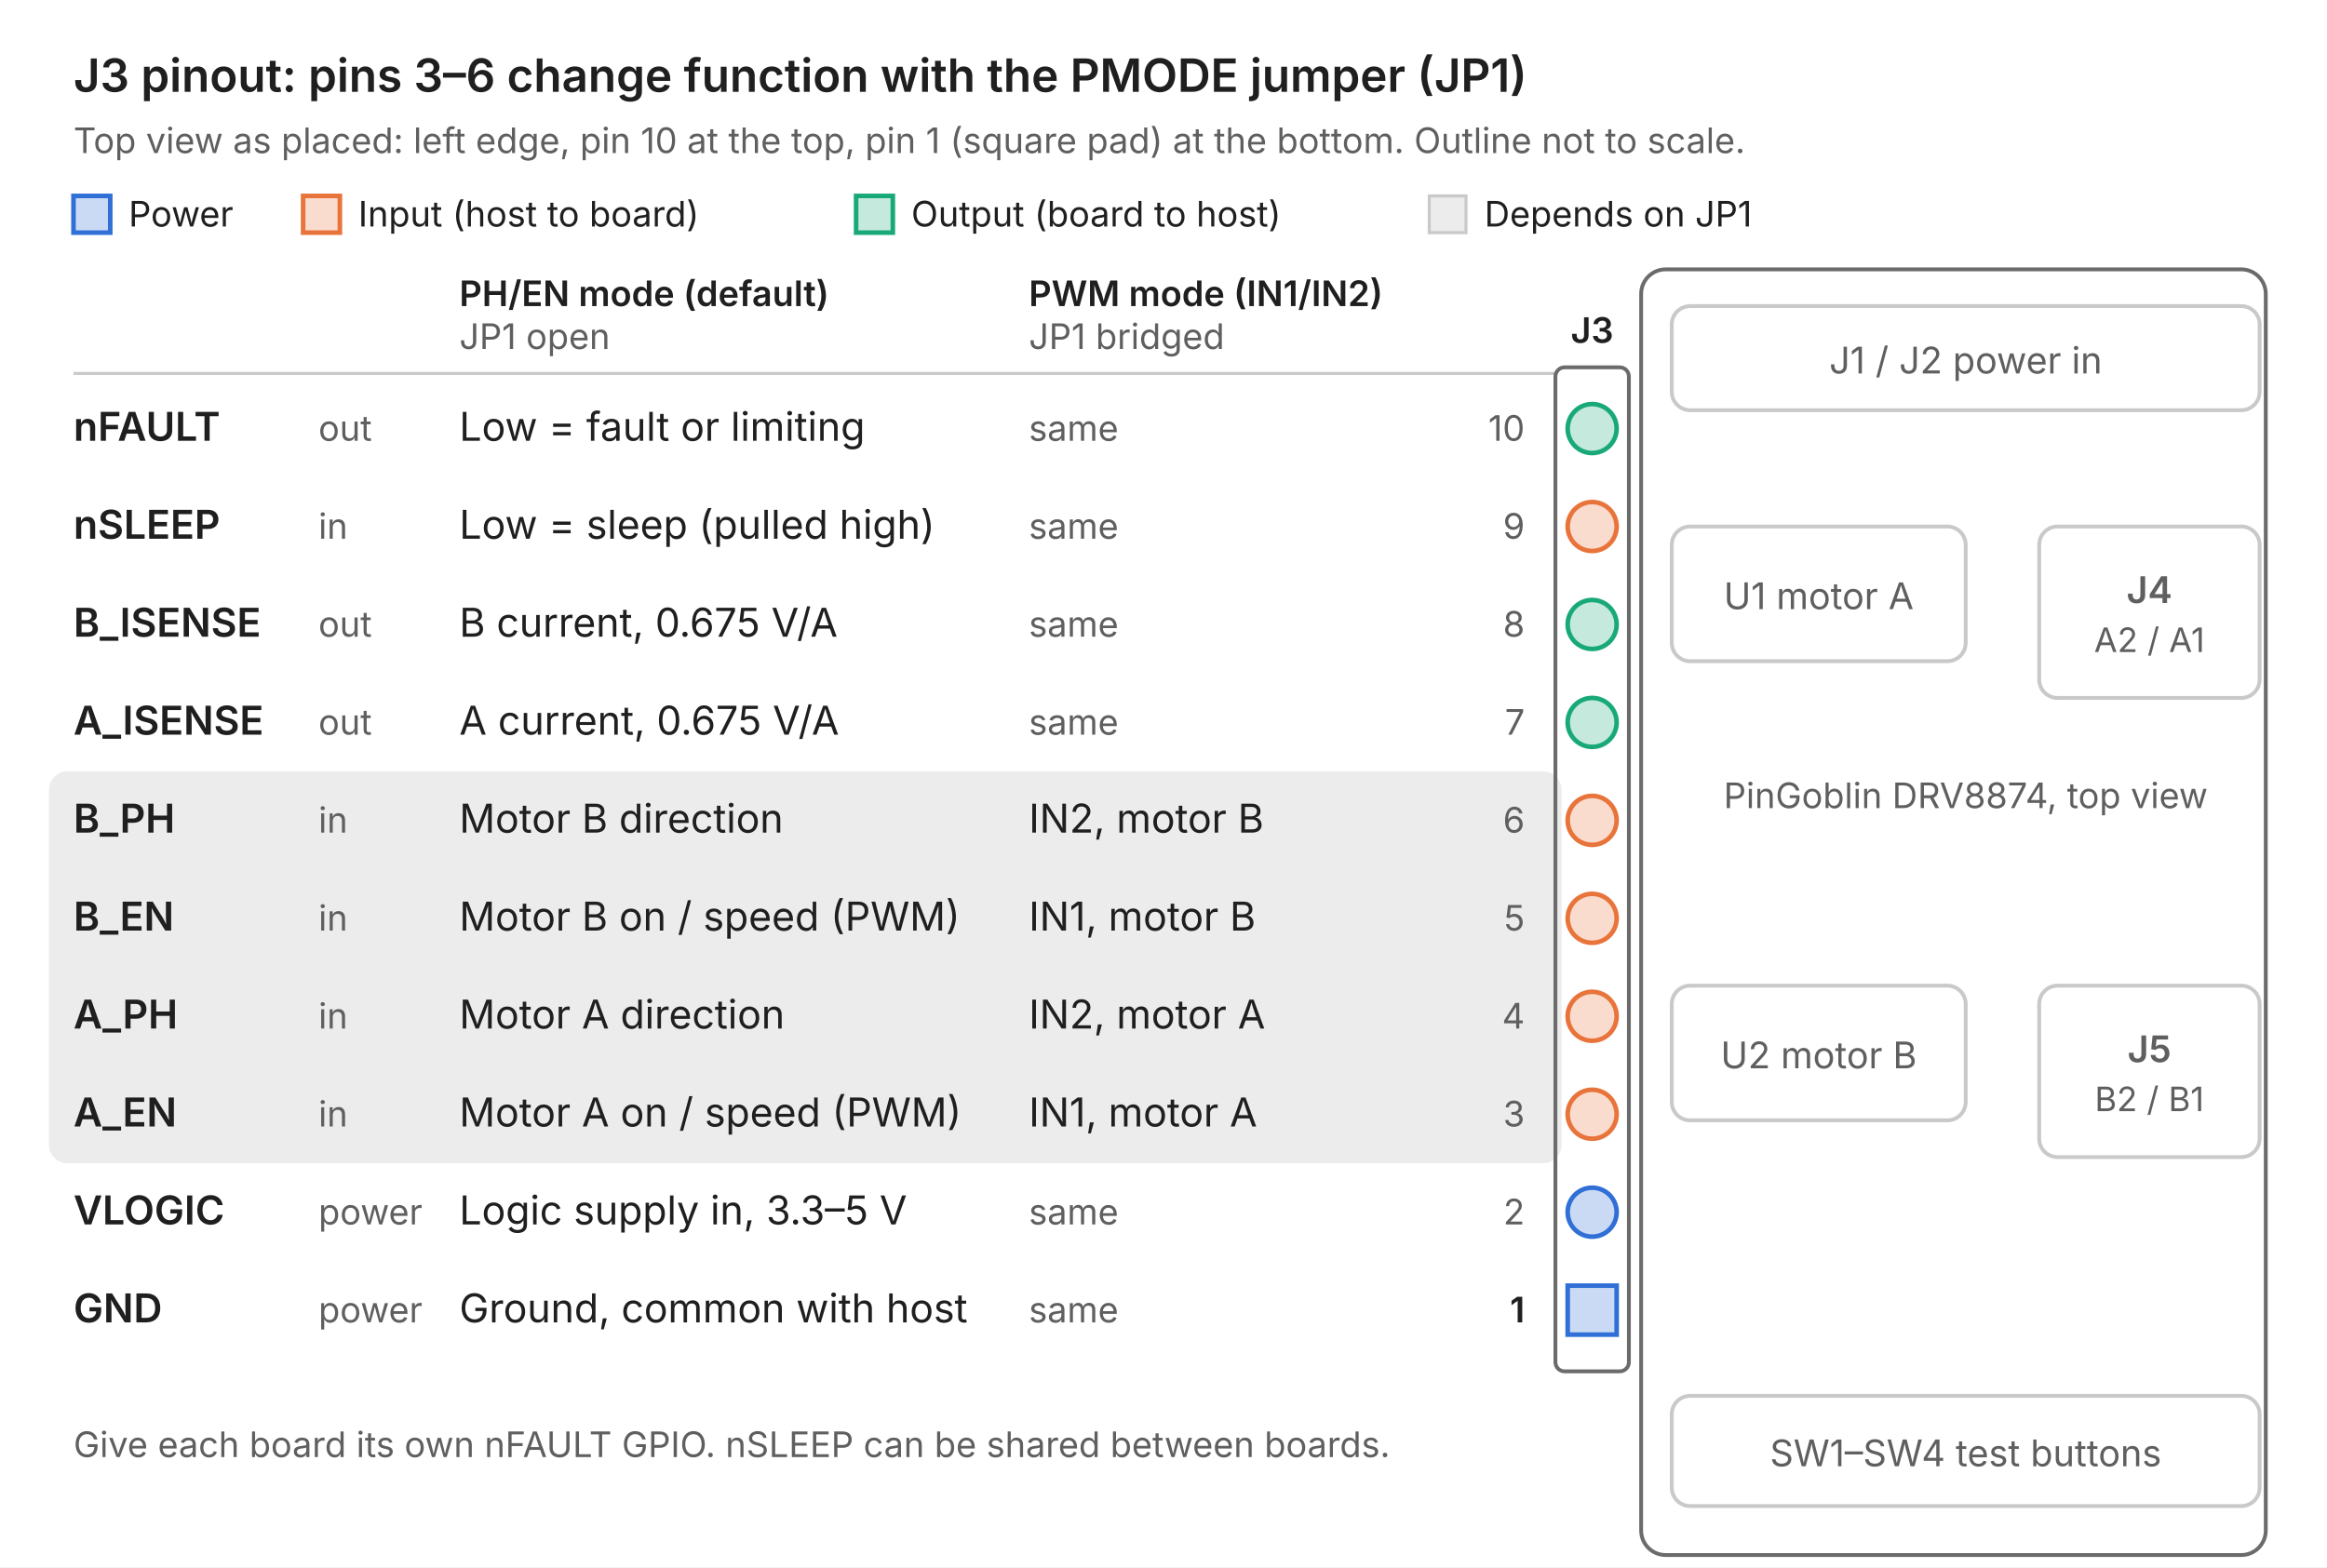
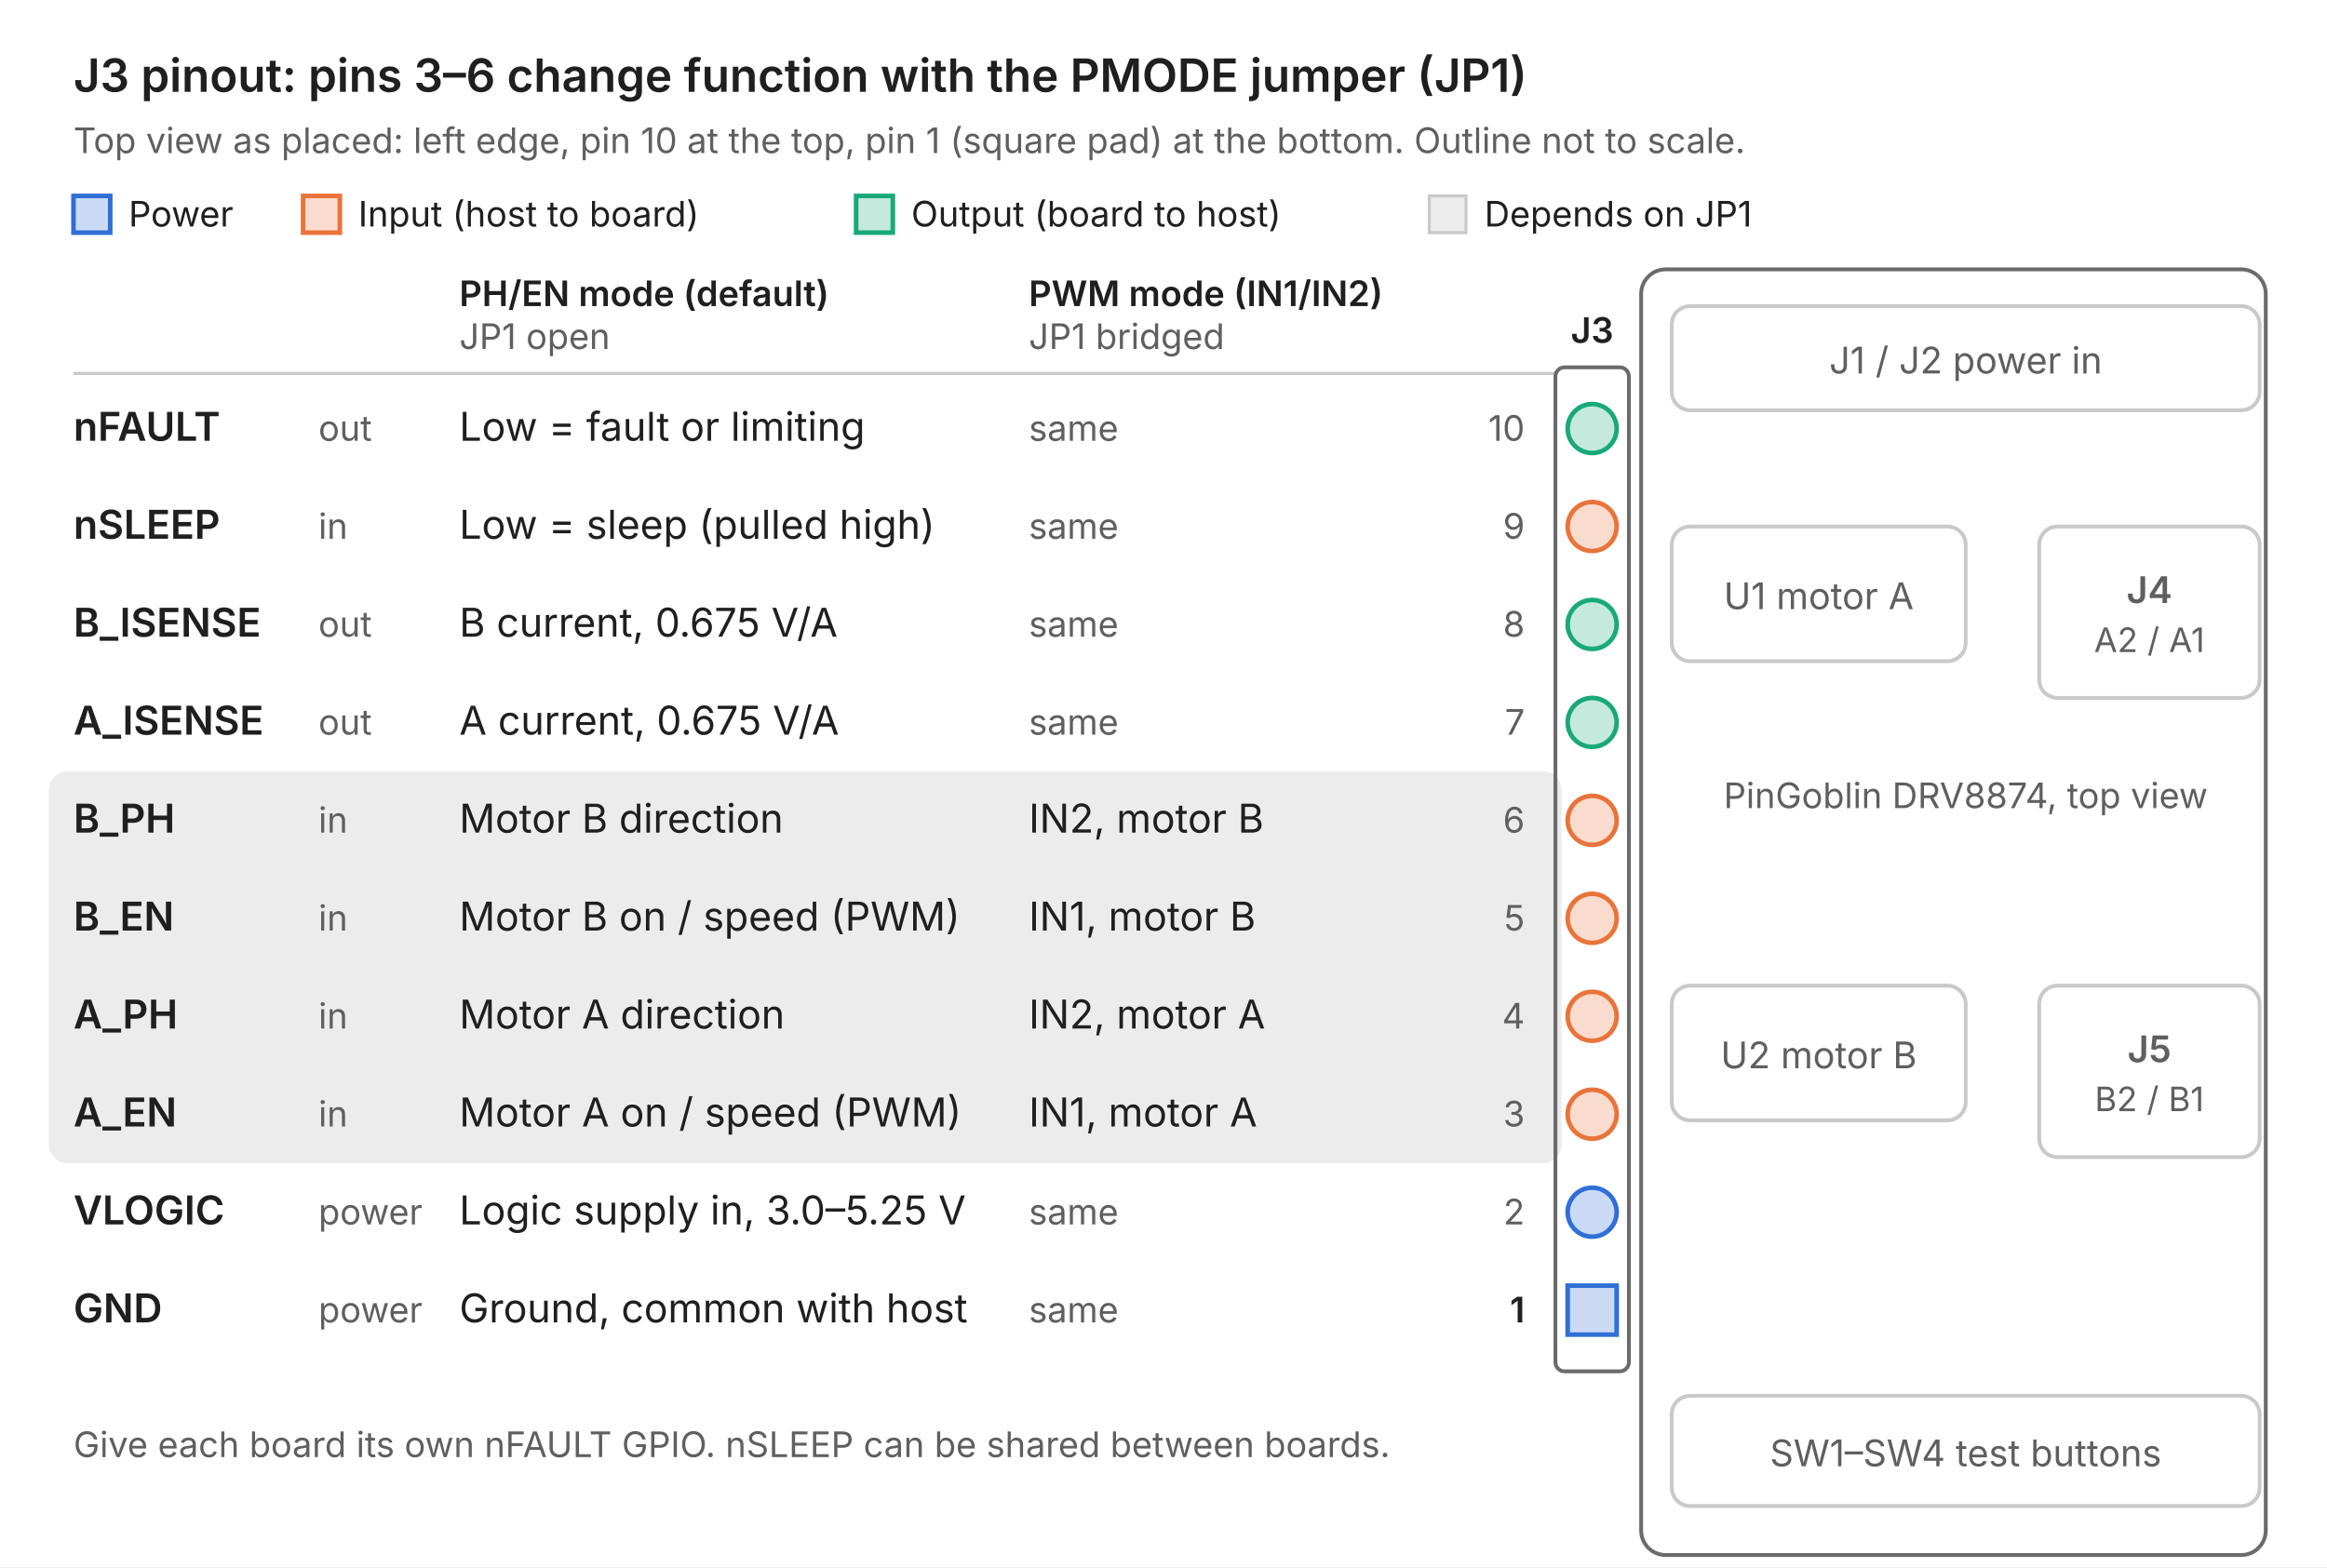
<svg xmlns="http://www.w3.org/2000/svg" viewBox="0 0 760 512" role="img" aria-label="J3 logic header pinout" font-family="Inter, Segoe UI, Helvetica, Arial, sans-serif">
  <rect width="760" height="512" fill="#ffffff" />
  <text x="24" y="30" font-size="15" font-weight="600" fill="#1f1f1f" text-anchor="start">J3 pinout: pins 3–6 change function with the PMODE jumper (JP1)</text>
  <text x="24" y="50" font-size="11.5" font-weight="400" fill="#5f5f5f" text-anchor="start">Top view as placed: left edge, pin 10 at the top, pin 1 (square pad) at the bottom. Outline not to scale.</text>
  <rect x="24" y="64" width="12" height="12" rx="0" fill="#2f6fd6" fill-opacity="0.25" stroke="#2f6fd6" stroke-width="1.5" />
  <text x="42" y="74" font-size="11.5" font-weight="400" fill="#1f1f1f" text-anchor="start">Power</text>
  <rect x="99.0" y="64" width="12" height="12" rx="0" fill="#e8743b" fill-opacity="0.25" stroke="#e8743b" stroke-width="1.5" />
  <text x="117.0" y="74" font-size="11.5" font-weight="400" fill="#1f1f1f" text-anchor="start">Input (host to board)</text>
  <rect x="279.6" y="64" width="12" height="12" rx="0" fill="#19a979" fill-opacity="0.25" stroke="#19a979" stroke-width="1.5" />
  <text x="297.6" y="74" font-size="11.5" font-weight="400" fill="#1f1f1f" text-anchor="start">Output (board to host)</text>
  <rect x="466.8" y="64" width="12" height="12" rx="0" fill="#ececec" fill-opacity="1" stroke="#c9c9c9" stroke-width="1" />
  <text x="484.8" y="74" font-size="11.5" font-weight="400" fill="#1f1f1f" text-anchor="start">Depends on JP1</text>
  <rect x="16" y="252" width="494" height="128" rx="6" fill="#ececec" fill-opacity="1" stroke="none" stroke-width="0" />
  <text x="150" y="100" font-size="11.5" font-weight="600" fill="#1f1f1f" text-anchor="start">PH/EN mode (default)</text>
  <text x="150" y="114" font-size="11.5" font-weight="400" fill="#5f5f5f" text-anchor="start">JP1 open</text>
  <text x="336" y="100" font-size="11.5" font-weight="600" fill="#1f1f1f" text-anchor="start">PWM mode (IN1/IN2)</text>
  <text x="336" y="114" font-size="11.5" font-weight="400" fill="#5f5f5f" text-anchor="start">JP1 bridged</text>
  <line x1="24" y1="122" x2="508" y2="122" stroke="#c9c9c9" />
  <rect x="508" y="120" width="24" height="328" rx="3" fill="none" fill-opacity="1" stroke="#6b6b6b" stroke-width="1.25" />
  <text x="520" y="112" font-size="11.5" font-weight="600" fill="#1f1f1f" text-anchor="middle">J3</text>
  <circle cx="520" cy="140" r="8" fill="#19a979" fill-opacity="0.25" stroke="#19a979" stroke-width="1.5" />
  <text x="498" y="144" font-size="11.5" font-weight="400" fill="#5f5f5f" text-anchor="end">10</text>
  <text x="24" y="144" font-size="13" font-weight="600" fill="#1f1f1f" text-anchor="start">nFAULT</text>
  <text x="104" y="144" font-size="11.5" font-weight="400" fill="#5f5f5f" text-anchor="start">out</text>
  <text x="150" y="144" font-size="13" font-weight="400" fill="#1f1f1f" text-anchor="start">Low = fault or limiting</text>
  <text x="336" y="144" font-size="11.5" font-weight="400" fill="#5f5f5f" text-anchor="start">same</text>
  <circle cx="520" cy="172" r="8" fill="#e8743b" fill-opacity="0.25" stroke="#e8743b" stroke-width="1.5" />
  <text x="498" y="176" font-size="11.5" font-weight="400" fill="#5f5f5f" text-anchor="end">9</text>
  <text x="24" y="176" font-size="13" font-weight="600" fill="#1f1f1f" text-anchor="start">nSLEEP</text>
  <text x="104" y="176" font-size="11.5" font-weight="400" fill="#5f5f5f" text-anchor="start">in</text>
  <text x="150" y="176" font-size="13" font-weight="400" fill="#1f1f1f" text-anchor="start">Low = sleep (pulled high)</text>
  <text x="336" y="176" font-size="11.5" font-weight="400" fill="#5f5f5f" text-anchor="start">same</text>
  <circle cx="520" cy="204" r="8" fill="#19a979" fill-opacity="0.25" stroke="#19a979" stroke-width="1.5" />
  <text x="498" y="208" font-size="11.5" font-weight="400" fill="#5f5f5f" text-anchor="end">8</text>
  <text x="24" y="208" font-size="13" font-weight="600" fill="#1f1f1f" text-anchor="start">B_ISENSE</text>
  <text x="104" y="208" font-size="11.5" font-weight="400" fill="#5f5f5f" text-anchor="start">out</text>
  <text x="150" y="208" font-size="13" font-weight="400" fill="#1f1f1f" text-anchor="start">B current, 0.675 V/A</text>
  <text x="336" y="208" font-size="11.5" font-weight="400" fill="#5f5f5f" text-anchor="start">same</text>
  <circle cx="520" cy="236" r="8" fill="#19a979" fill-opacity="0.25" stroke="#19a979" stroke-width="1.5" />
  <text x="498" y="240" font-size="11.5" font-weight="400" fill="#5f5f5f" text-anchor="end">7</text>
  <text x="24" y="240" font-size="13" font-weight="600" fill="#1f1f1f" text-anchor="start">A_ISENSE</text>
  <text x="104" y="240" font-size="11.5" font-weight="400" fill="#5f5f5f" text-anchor="start">out</text>
  <text x="150" y="240" font-size="13" font-weight="400" fill="#1f1f1f" text-anchor="start">A current, 0.675 V/A</text>
  <text x="336" y="240" font-size="11.5" font-weight="400" fill="#5f5f5f" text-anchor="start">same</text>
  <circle cx="520" cy="268" r="8" fill="#e8743b" fill-opacity="0.25" stroke="#e8743b" stroke-width="1.5" />
  <text x="498" y="272" font-size="11.5" font-weight="400" fill="#5f5f5f" text-anchor="end">6</text>
  <text x="24" y="272" font-size="13" font-weight="600" fill="#1f1f1f" text-anchor="start">B_PH</text>
  <text x="104" y="272" font-size="11.5" font-weight="400" fill="#5f5f5f" text-anchor="start">in</text>
  <text x="150" y="272" font-size="13" font-weight="400" fill="#1f1f1f" text-anchor="start">Motor B direction</text>
  <text x="336" y="272" font-size="13" font-weight="400" fill="#1f1f1f" text-anchor="start">IN2, motor B</text>
  <circle cx="520" cy="300" r="8" fill="#e8743b" fill-opacity="0.25" stroke="#e8743b" stroke-width="1.5" />
  <text x="498" y="304" font-size="11.5" font-weight="400" fill="#5f5f5f" text-anchor="end">5</text>
  <text x="24" y="304" font-size="13" font-weight="600" fill="#1f1f1f" text-anchor="start">B_EN</text>
  <text x="104" y="304" font-size="11.5" font-weight="400" fill="#5f5f5f" text-anchor="start">in</text>
  <text x="150" y="304" font-size="13" font-weight="400" fill="#1f1f1f" text-anchor="start">Motor B on / speed (PWM)</text>
  <text x="336" y="304" font-size="13" font-weight="400" fill="#1f1f1f" text-anchor="start">IN1, motor B</text>
  <circle cx="520" cy="332" r="8" fill="#e8743b" fill-opacity="0.25" stroke="#e8743b" stroke-width="1.5" />
  <text x="498" y="336" font-size="11.5" font-weight="400" fill="#5f5f5f" text-anchor="end">4</text>
  <text x="24" y="336" font-size="13" font-weight="600" fill="#1f1f1f" text-anchor="start">A_PH</text>
  <text x="104" y="336" font-size="11.5" font-weight="400" fill="#5f5f5f" text-anchor="start">in</text>
  <text x="150" y="336" font-size="13" font-weight="400" fill="#1f1f1f" text-anchor="start">Motor A direction</text>
  <text x="336" y="336" font-size="13" font-weight="400" fill="#1f1f1f" text-anchor="start">IN2, motor A</text>
  <circle cx="520" cy="364" r="8" fill="#e8743b" fill-opacity="0.25" stroke="#e8743b" stroke-width="1.5" />
  <text x="498" y="368" font-size="11.5" font-weight="400" fill="#5f5f5f" text-anchor="end">3</text>
  <text x="24" y="368" font-size="13" font-weight="600" fill="#1f1f1f" text-anchor="start">A_EN</text>
  <text x="104" y="368" font-size="11.5" font-weight="400" fill="#5f5f5f" text-anchor="start">in</text>
  <text x="150" y="368" font-size="13" font-weight="400" fill="#1f1f1f" text-anchor="start">Motor A on / speed (PWM)</text>
  <text x="336" y="368" font-size="13" font-weight="400" fill="#1f1f1f" text-anchor="start">IN1, motor A</text>
  <circle cx="520" cy="396" r="8" fill="#2f6fd6" fill-opacity="0.25" stroke="#2f6fd6" stroke-width="1.5" />
  <text x="498" y="400" font-size="11.5" font-weight="400" fill="#5f5f5f" text-anchor="end">2</text>
  <text x="24" y="400" font-size="13" font-weight="600" fill="#1f1f1f" text-anchor="start">VLOGIC</text>
  <text x="104" y="400" font-size="11.5" font-weight="400" fill="#5f5f5f" text-anchor="start">power</text>
-   <text x="150" y="400" font-size="13" font-weight="400" fill="#1f1f1f" text-anchor="start">Logic supply in, 3.3–5 V</text>
+   <text x="150" y="400" font-size="13" font-weight="400" fill="#1f1f1f" text-anchor="start">Logic supply in, 3.0–5.25 V</text>
  <text x="336" y="400" font-size="11.5" font-weight="400" fill="#5f5f5f" text-anchor="start">same</text>
  <rect x="512" y="420" width="16" height="16" rx="0" fill="#2f6fd6" fill-opacity="0.25" stroke="#2f6fd6" stroke-width="1.5" />
  <text x="498" y="432" font-size="11.5" font-weight="600" fill="#1f1f1f" text-anchor="end">1</text>
  <text x="24" y="432" font-size="13" font-weight="600" fill="#1f1f1f" text-anchor="start">GND</text>
  <text x="104" y="432" font-size="11.5" font-weight="400" fill="#5f5f5f" text-anchor="start">power</text>
  <text x="150" y="432" font-size="13" font-weight="400" fill="#1f1f1f" text-anchor="start">Ground, common with host</text>
  <text x="336" y="432" font-size="11.5" font-weight="400" fill="#5f5f5f" text-anchor="start">same</text>
  <text x="24" y="476" font-size="11.5" font-weight="400" fill="#5f5f5f" text-anchor="start">Give each board its own nFAULT GPIO. nSLEEP can be shared between boards.</text>
  <rect x="536" y="88" width="204" height="420" rx="8" fill="none" fill-opacity="1" stroke="#6b6b6b" stroke-width="1.25" />
  <rect x="546" y="100" width="192" height="34" rx="6" fill="none" fill-opacity="1" stroke="#c9c9c9" stroke-width="1.25" />
  <text x="642.0" y="122.0" font-size="12" font-weight="400" fill="#5f5f5f" text-anchor="middle">J1 / J2 power in</text>
  <rect x="546" y="172" width="96" height="44" rx="6" fill="none" fill-opacity="1" stroke="#c9c9c9" stroke-width="1.25" />
  <text x="594.0" y="199.0" font-size="12" font-weight="400" fill="#5f5f5f" text-anchor="middle">U1 motor A</text>
  <rect x="666" y="172" width="72" height="56" rx="6" fill="none" fill-opacity="1" stroke="#c9c9c9" stroke-width="1.25" />
  <text x="702.0" y="197.0" font-size="12" font-weight="600" fill="#5f5f5f" text-anchor="middle">J4</text>
  <text x="702.0" y="213.0" font-size="11" font-weight="400" fill="#5f5f5f" text-anchor="middle">A2 / A1</text>
  <rect x="546" y="322" width="96" height="44" rx="6" fill="none" fill-opacity="1" stroke="#c9c9c9" stroke-width="1.25" />
  <text x="594.0" y="349.0" font-size="12" font-weight="400" fill="#5f5f5f" text-anchor="middle">U2 motor B</text>
  <rect x="666" y="322" width="72" height="56" rx="6" fill="none" fill-opacity="1" stroke="#c9c9c9" stroke-width="1.25" />
  <text x="702.0" y="347.0" font-size="12" font-weight="600" fill="#5f5f5f" text-anchor="middle">J5</text>
  <text x="702.0" y="363.0" font-size="11" font-weight="400" fill="#5f5f5f" text-anchor="middle">B2 / B1</text>
  <rect x="546" y="456" width="192" height="36" rx="6" fill="none" fill-opacity="1" stroke="#c9c9c9" stroke-width="1.25" />
  <text x="642.0" y="479.0" font-size="12" font-weight="400" fill="#5f5f5f" text-anchor="middle">SW1–SW4 test buttons</text>
  <text x="642" y="264" font-size="11.5" font-weight="400" fill="#5f5f5f" text-anchor="middle">PinGoblin DRV8874, top view</text>
</svg>
